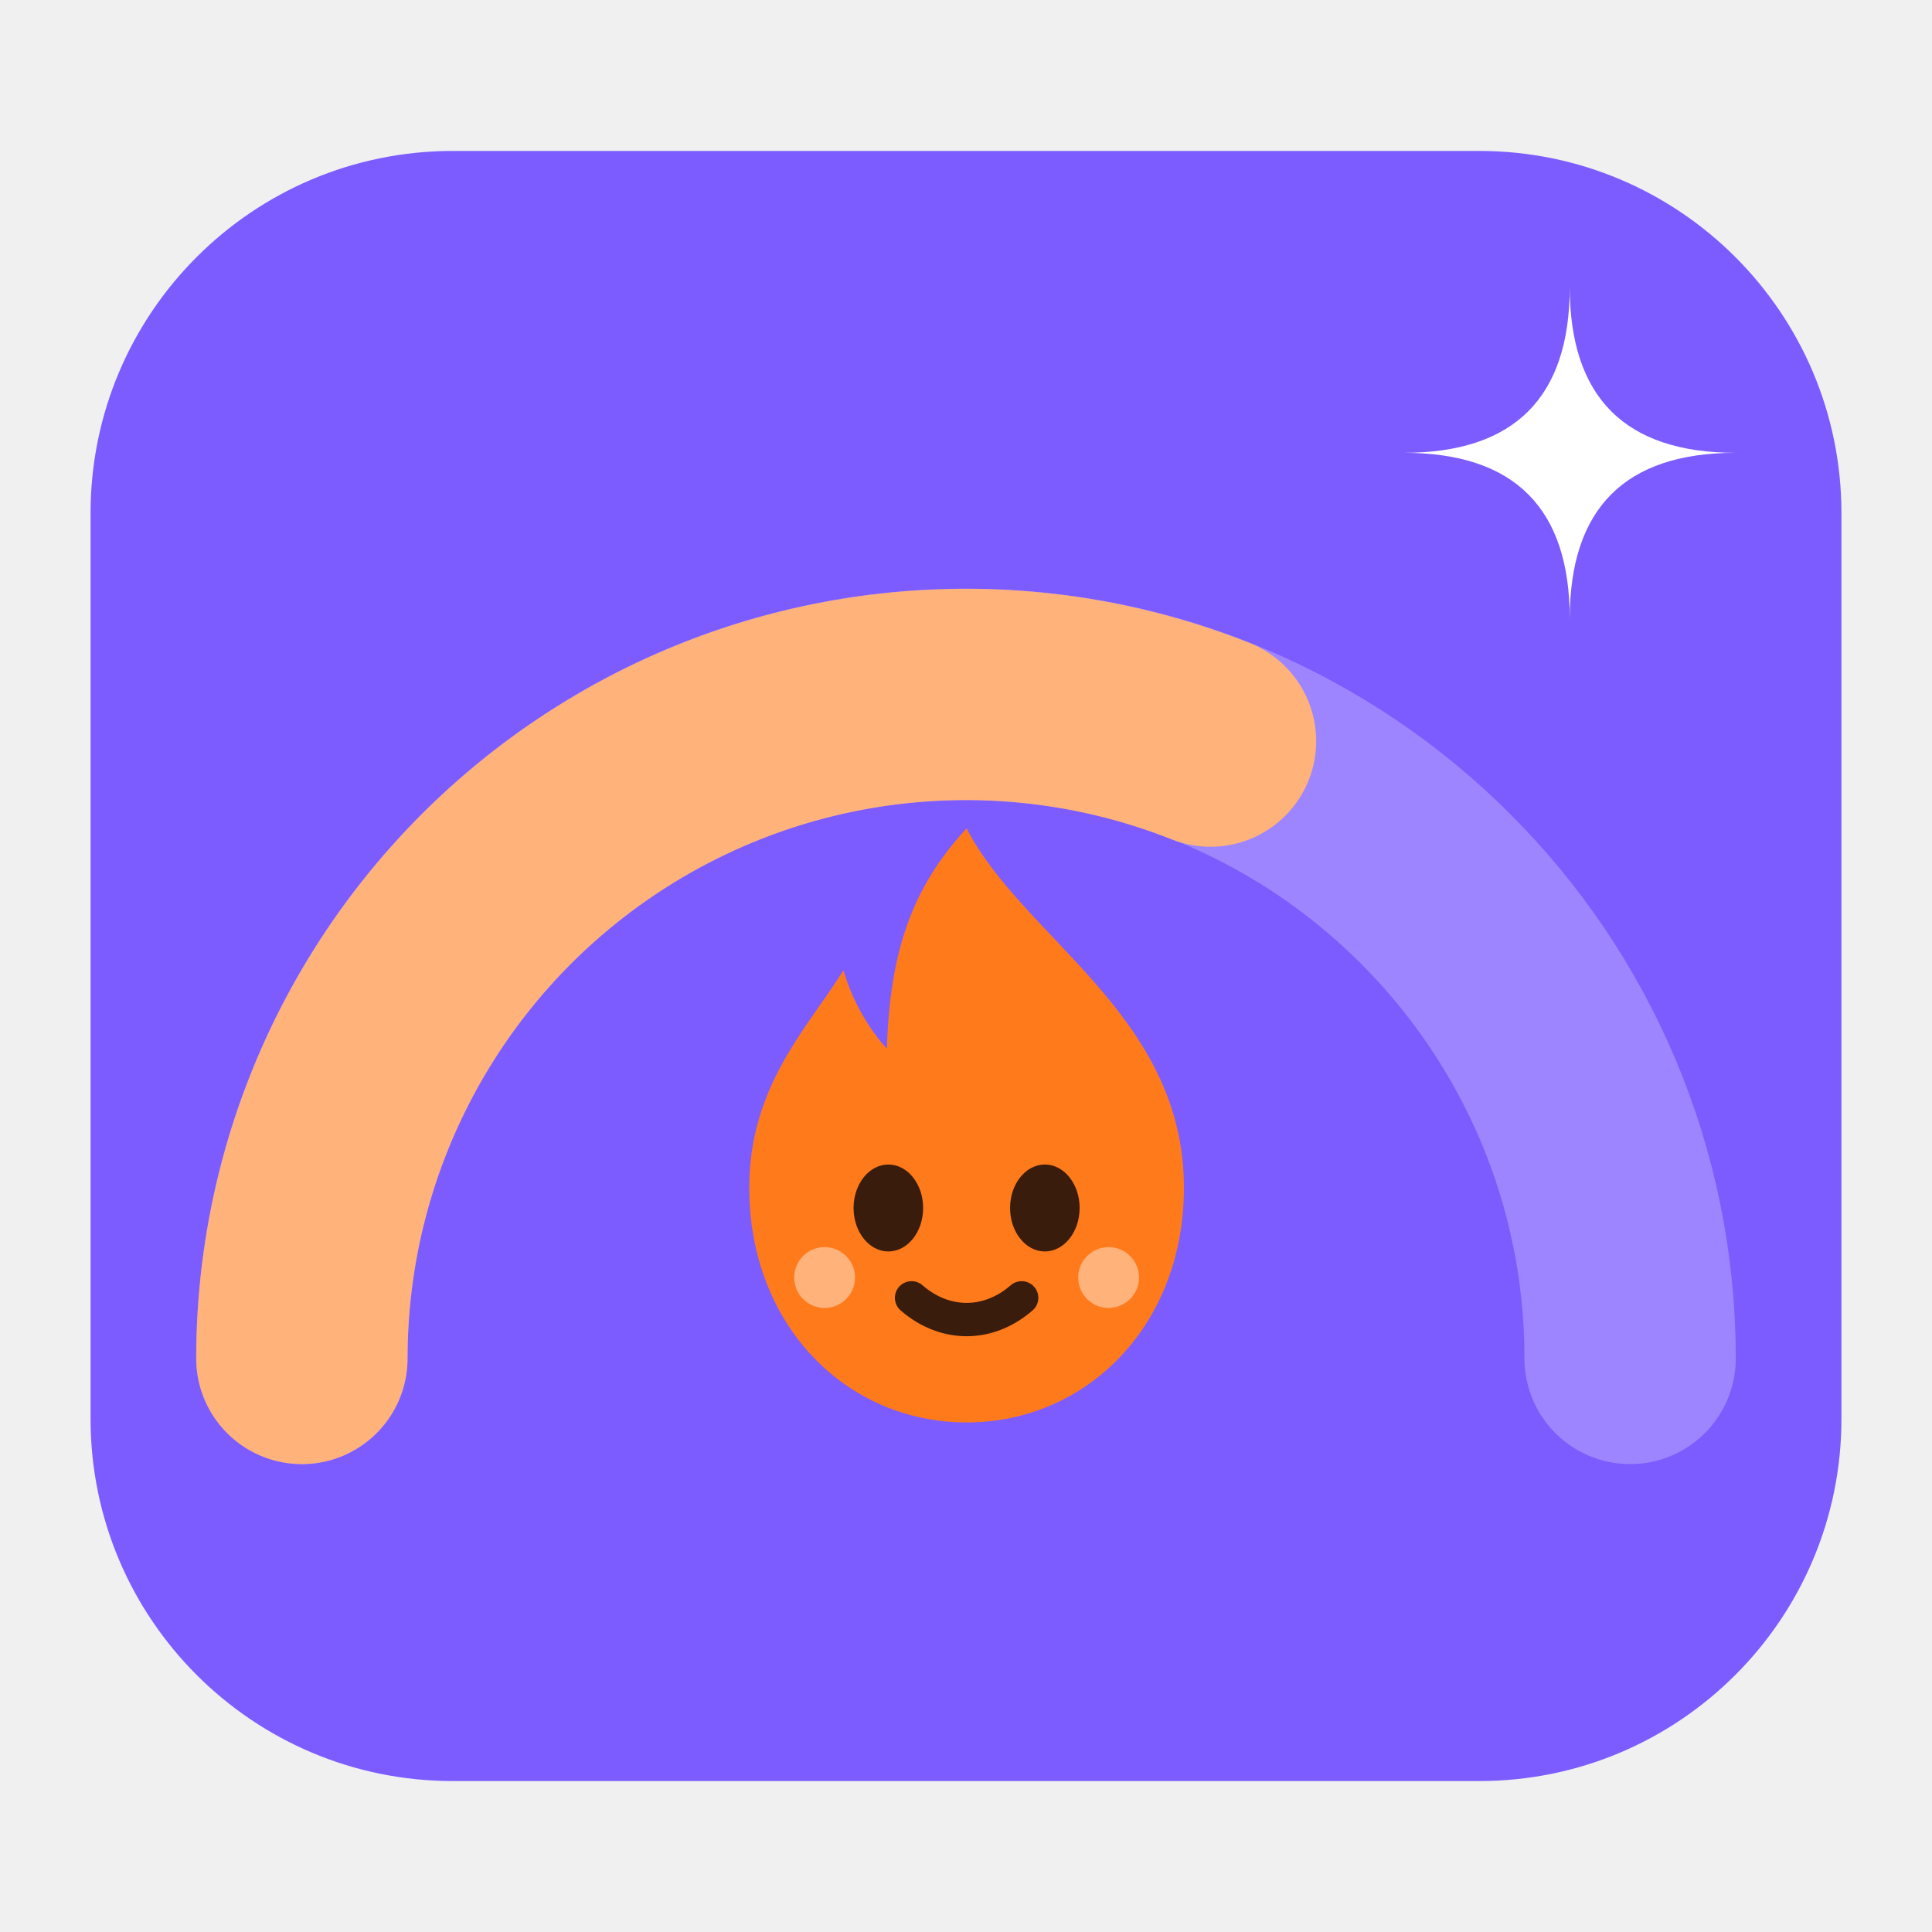
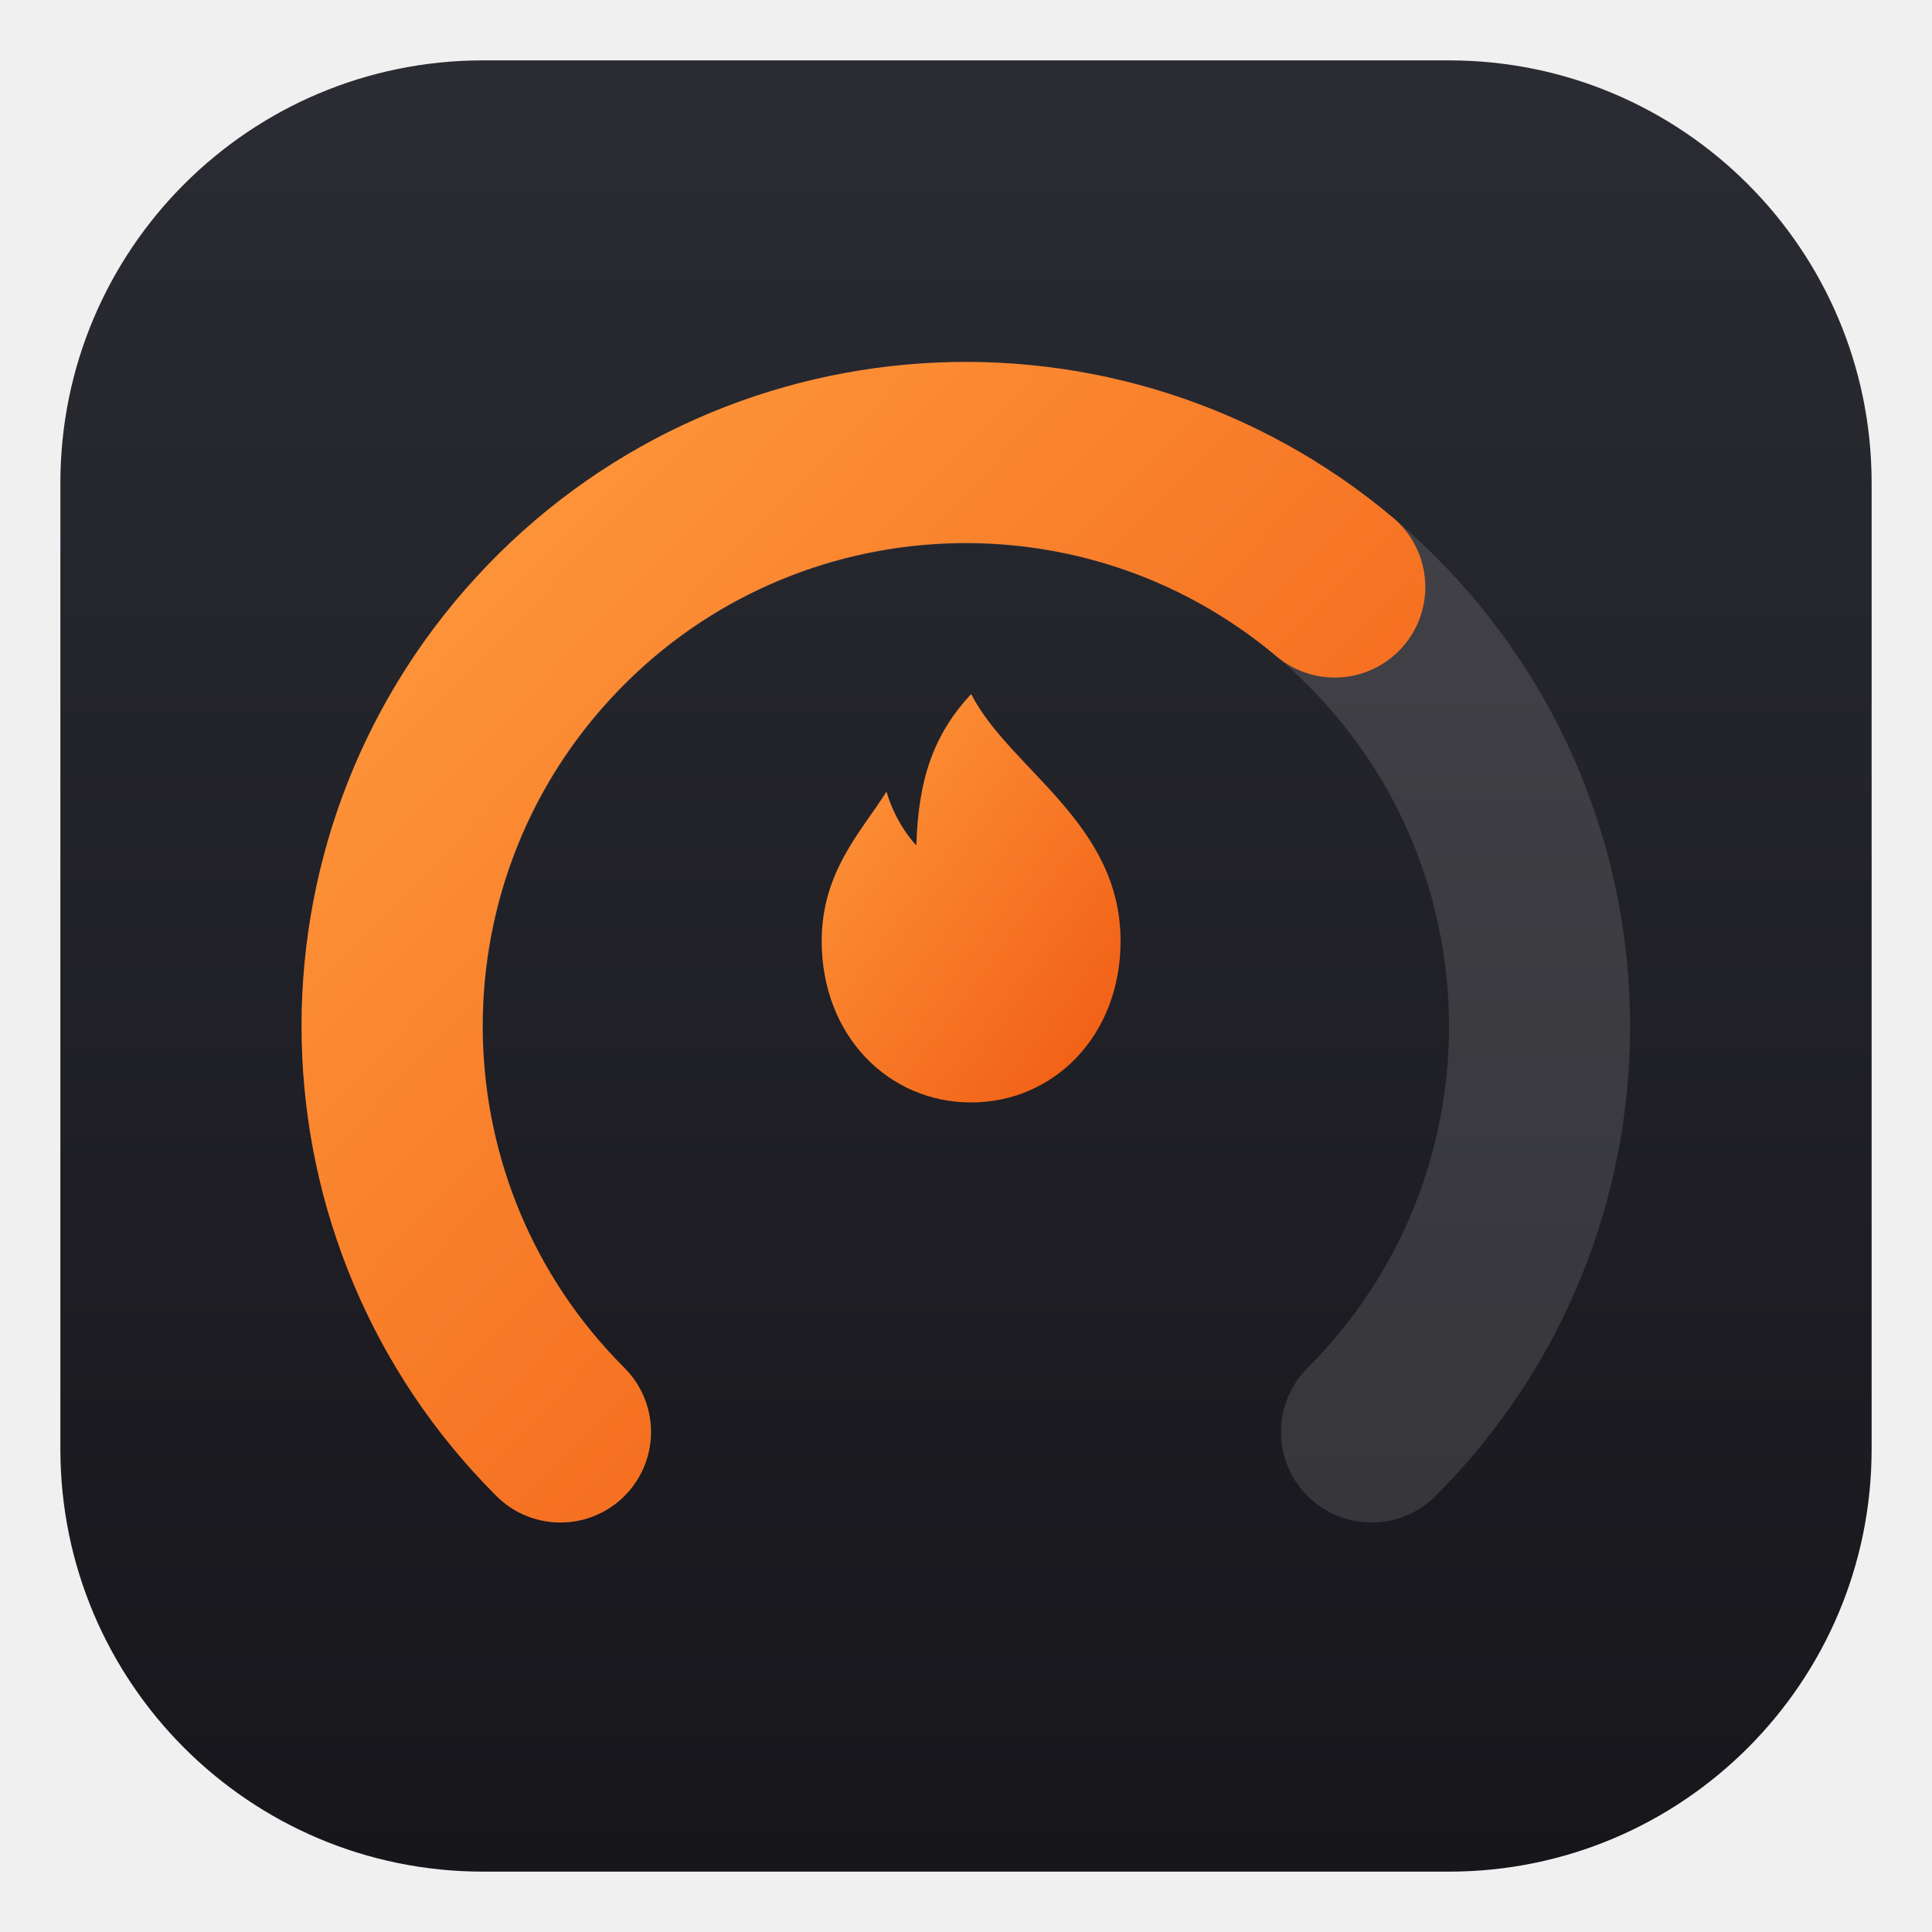
<svg xmlns="http://www.w3.org/2000/svg" viewBox="0 0 128 128" width="128" height="128">
-   <rect x="6" y="10" width="116" height="108" rx="24" fill="#7c5cff" />
-   <path d="M20 90 A44 44 0 0 1 108 90" fill="none" stroke="#ffffff40" stroke-width="14" stroke-linecap="round" />
-   <path d="M20 90 A44 44 0 0 1 80.2 49.1" fill="none" stroke="#ffb27a" stroke-width="14" stroke-linecap="round" />
-   <g transform="translate(41 52) scale(0.96)">
-     <path d="M24 3c3.9 7.6 15 12.9 15 24.8C39 37.3 32.3 44 24 44S9 37.3 9 27.8c0-7 4-11 6.5-15 1 3.4 3 5.4 3 5.4C18.7 11.4 20.3 7 24 3z" fill="#ff7a1a" />
-     <ellipse cx="18.6" cy="29.2" rx="2.4" ry="3" fill="#3a1c0c" />
-     <ellipse cx="29.4" cy="29.2" rx="2.4" ry="3" fill="#3a1c0c" />
-     <path d="M20.2 35.4c2.3 2 5.3 2 7.6 0" fill="none" stroke="#3a1c0c" stroke-width="2.3" stroke-linecap="round" />
-     <circle cx="14.2" cy="34" r="2.1" fill="#ffb27a" />
-     <circle cx="33.8" cy="34" r="2.1" fill="#ffb27a" />
-   </g>
-   <path d="M104 19 Q104 30 115 30 Q104 30 104 41 Q104 30 93 30 Q104 30 104 19Z" fill="#ffffff" />
+   <defs>
+     <linearGradient id="o" x1="0" y1="0" x2="1" y2="1">
+       <stop offset="0" stop-color="#ff9a3d" />
+       <stop offset="1" stop-color="#f05a12" />
+     </linearGradient>
+     <linearGradient id="d" x1="0" y1="0" x2="0" y2="1">
+       <stop offset="0" stop-color="#2b2b33" />
+       <stop offset="1" stop-color="#16161b" />
+     </linearGradient>
+   </defs>
+   <rect x="4" y="4" width="120" height="120" rx="28" fill="url(#d)" />
+   <path d="M37.13 94.87 A38 38 0 1 1 90.87 94.87" fill="none" stroke="#ffffff1f" stroke-width="12" stroke-linecap="round" />
+   <path d="M37.13 94.87 A38 38 0 0 1 88.43 38.89" fill="none" stroke="url(#o)" stroke-width="12" stroke-linecap="round" />
+   <path transform="translate(48.5 44) scale(0.66)" d="M24 3c3.9 7.6 15 12.9 15 24.8C39 37.3 32.3 44 24 44S9 37.3 9 27.8c0-7 4-11 6.5-15 1 3.4 3 5.4 3 5.4C18.7 11.4 20.3 7 24 3z" fill="url(#o)" />
</svg>
